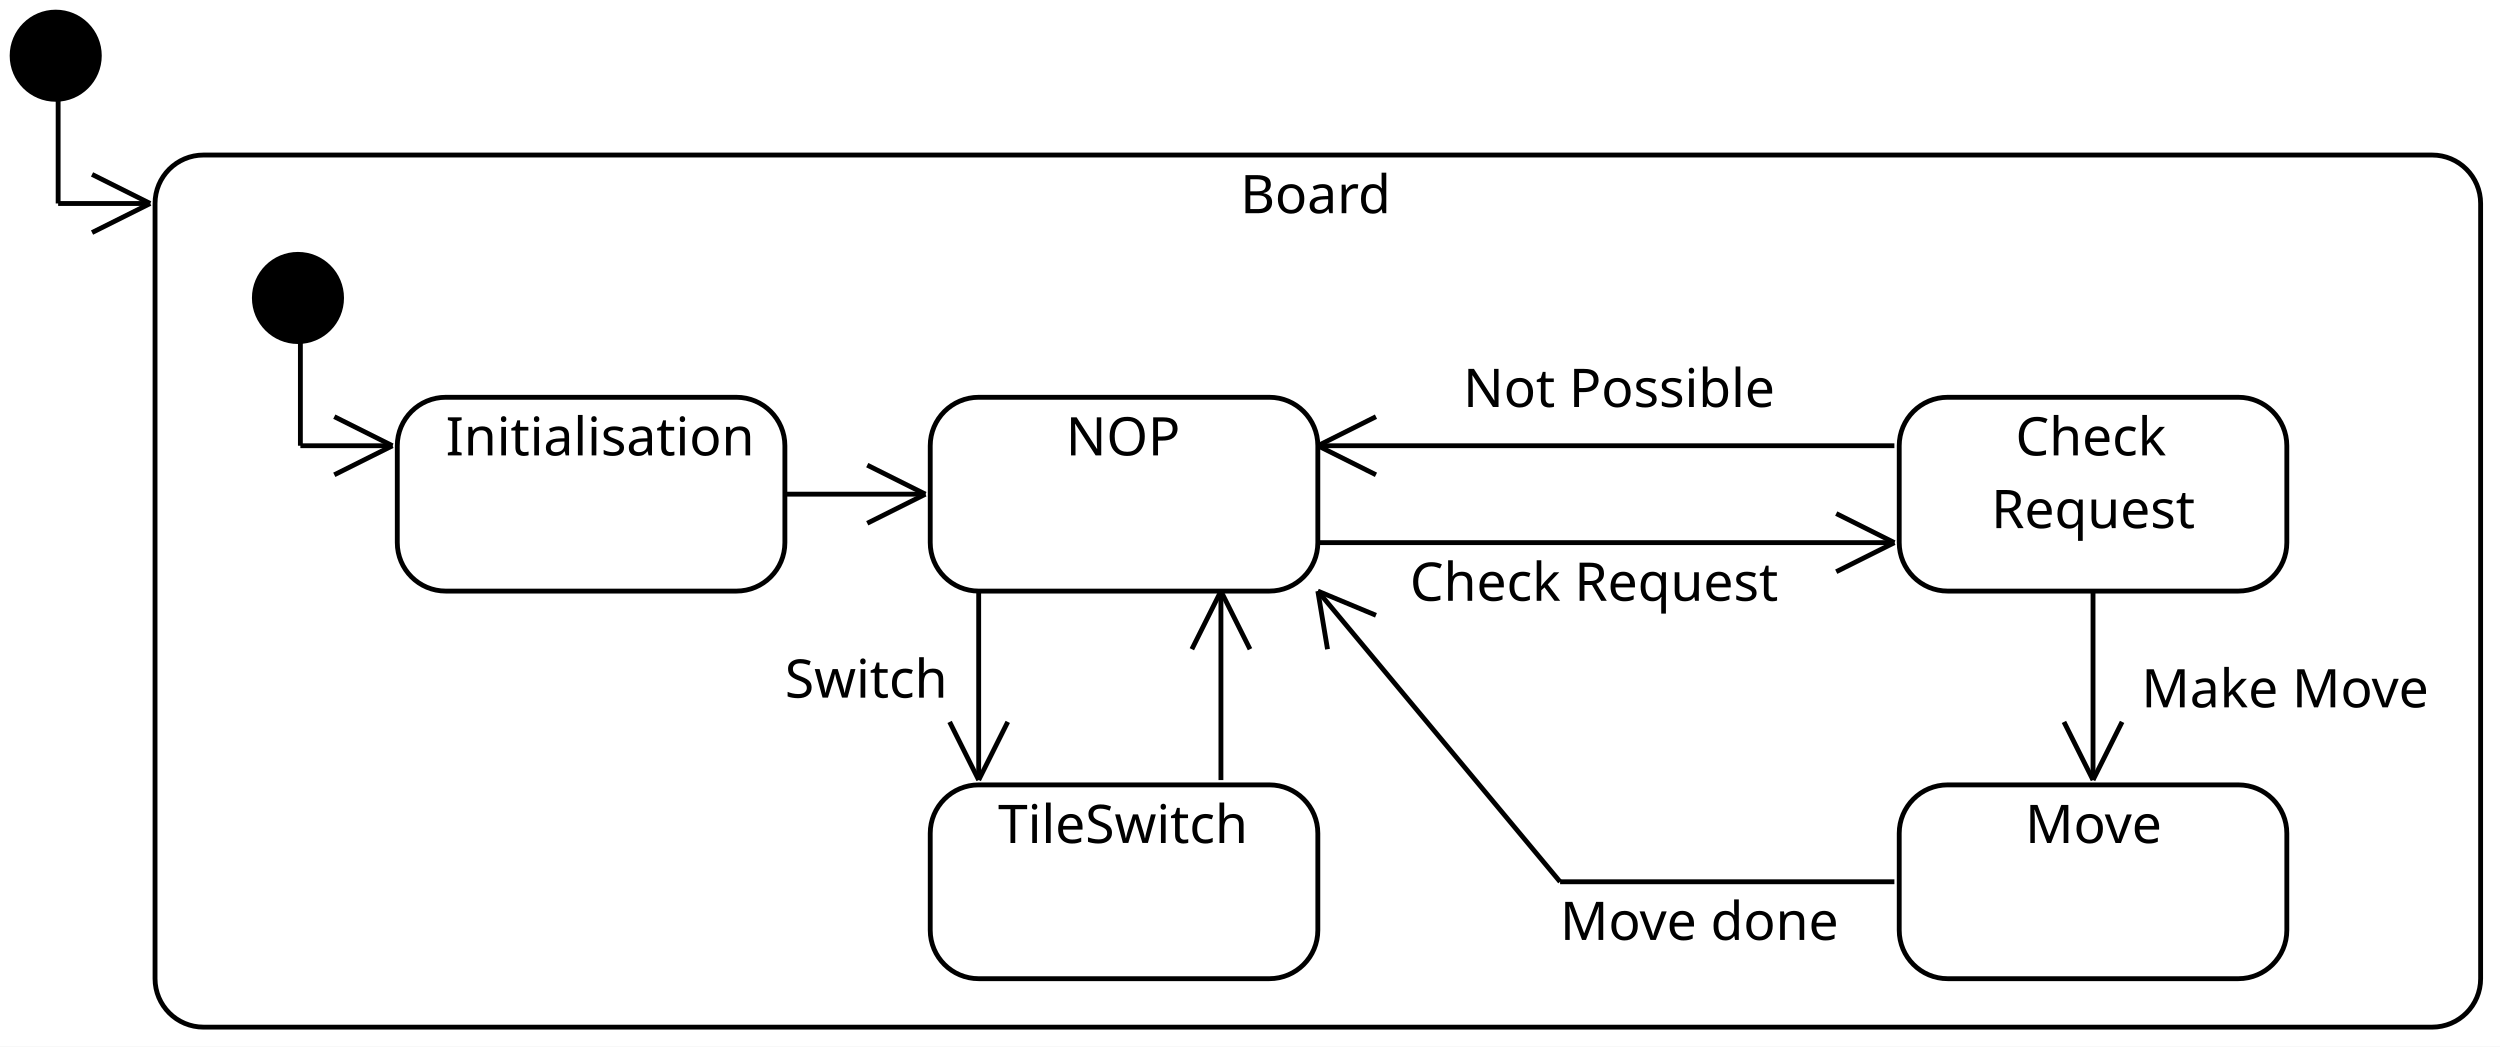
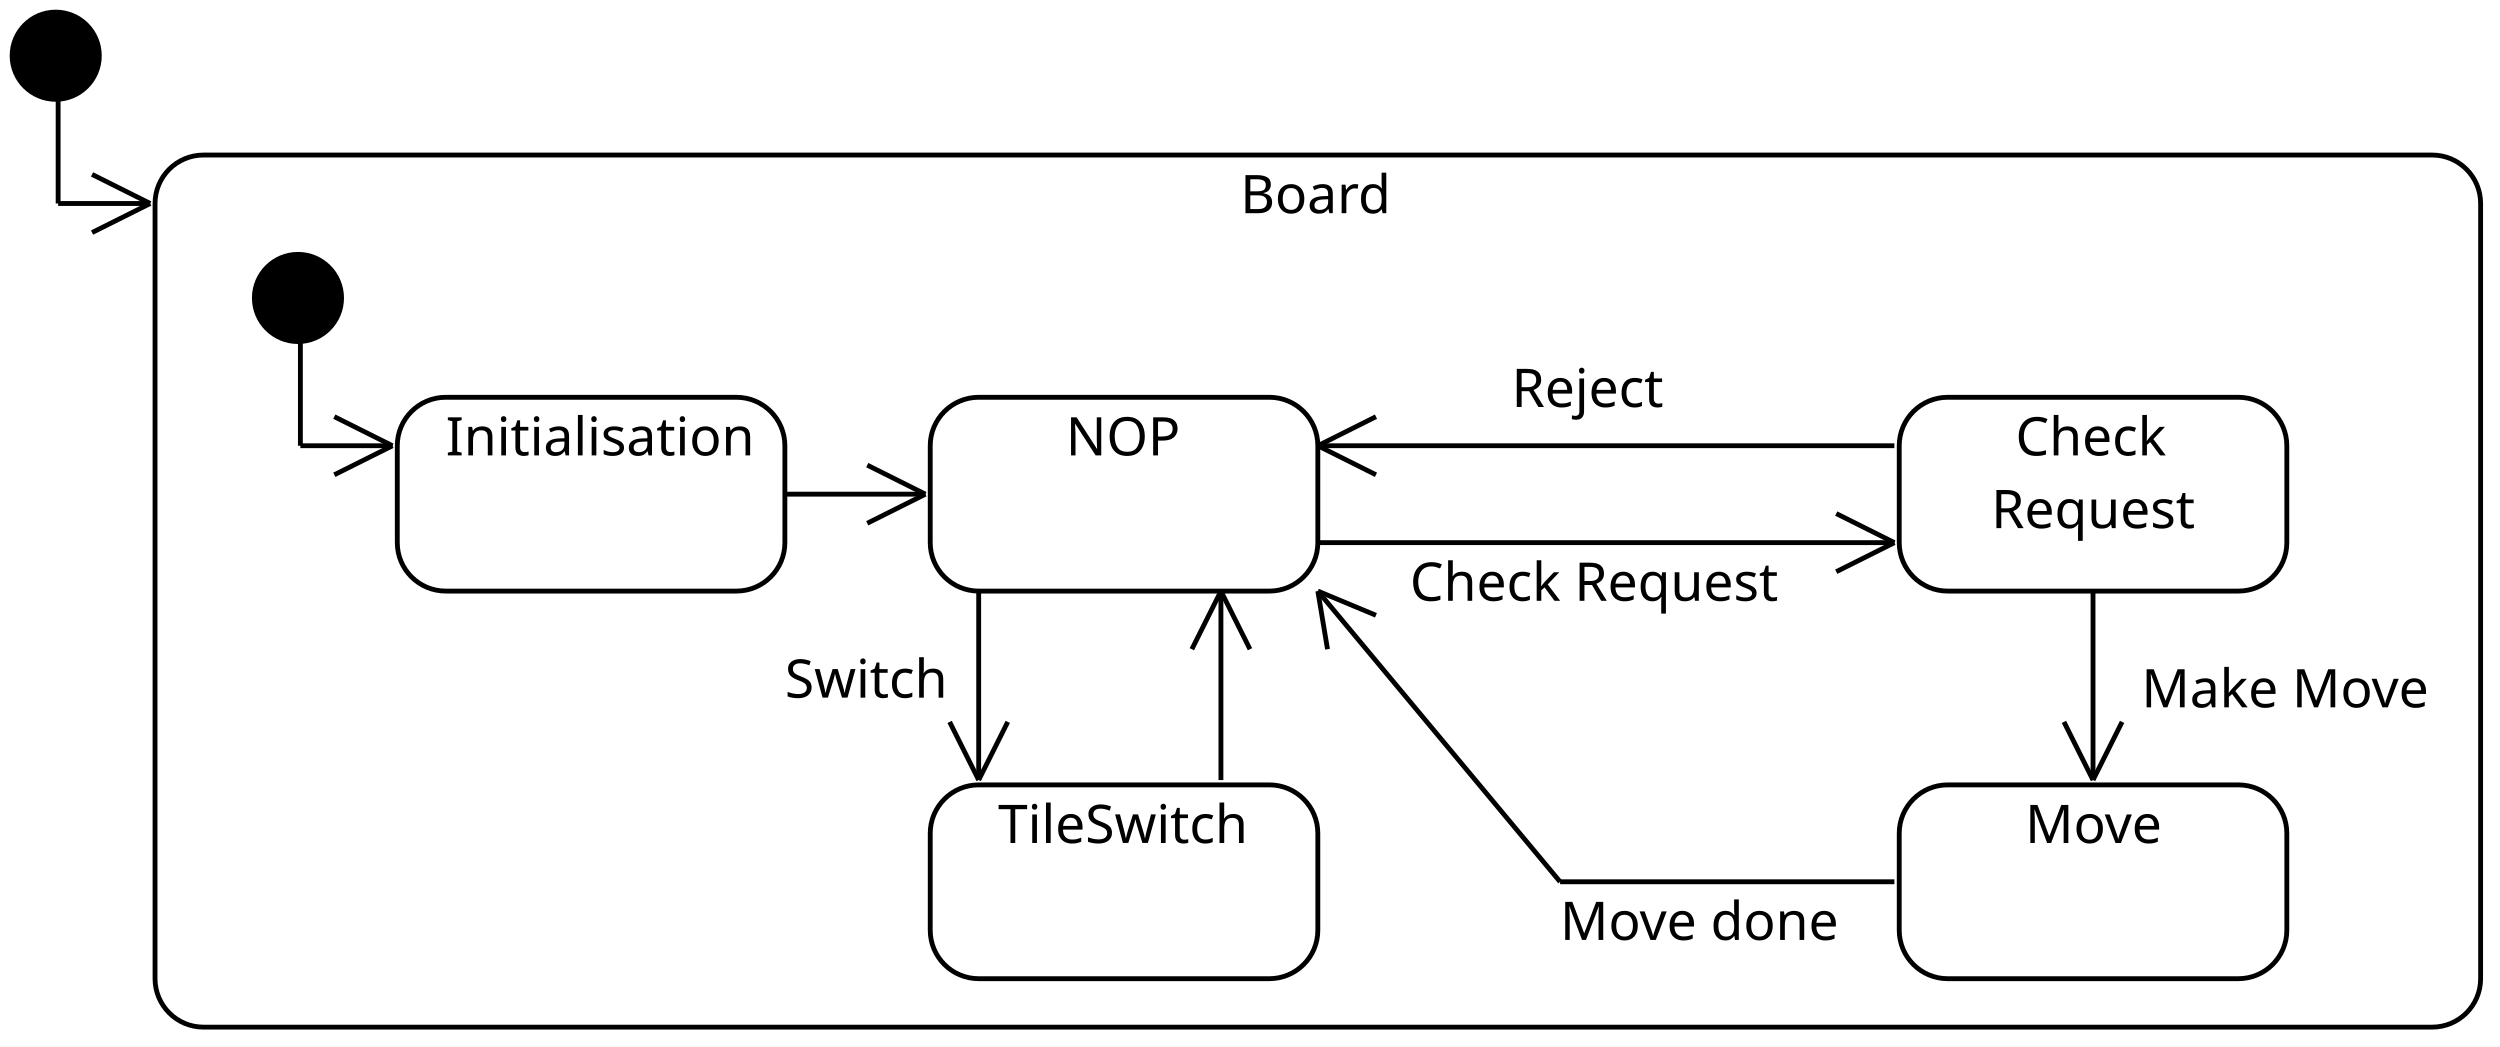
<svg xmlns="http://www.w3.org/2000/svg" fill-opacity="0" color-rendering="auto" color-interpolation="auto" stroke="rgb(0,0,0)" text-rendering="auto" stroke-linecap="square" width="516" stroke-miterlimit="10" stroke-opacity="0" shape-rendering="auto" fill="rgb(0,0,0)" stroke-dasharray="none" font-weight="normal" stroke-width="1" height="216" font-family="'Dialog'" font-style="normal" stroke-linejoin="miter" font-size="12" stroke-dashoffset="0" image-rendering="auto">
  <defs id="genericDefs" />
  <g>
    <defs id="defs1">
      <clipPath clipPathUnits="userSpaceOnUse" id="clipPath1">
-         <path d="M-7 -7 L31 -7 L31 31 L-7 31 L-7 -7 Z" />
+         <path d="M-7 -7 L491 -7 L491 191 L-7 191 L-7 -7 Z" />
      </clipPath>
      <clipPath clipPathUnits="userSpaceOnUse" id="clipPath2">
-         <path d="M-7 -7 L491 -7 L491 191 L-7 191 L-7 -7 Z" />
+         <path d="M-7 -7 L31 -7 L31 31 L-7 31 L-7 -7 Z" />
      </clipPath>
      <clipPath clipPathUnits="userSpaceOnUse" id="clipPath3">
        <path d="M-7 -7 L491 -7 L491 176 L-7 176 L-7 -7 Z" />
      </clipPath>
      <clipPath clipPathUnits="userSpaceOnUse" id="clipPath4">
        <path d="M-7 -7 L91 -7 L91 51 L-7 51 L-7 -7 Z" />
      </clipPath>
      <clipPath clipPathUnits="userSpaceOnUse" id="clipPath5">
        <path d="M-80 -15 L160 -15 L160 30 L-80 30 L-80 -15 Z" />
      </clipPath>
      <clipPath clipPathUnits="userSpaceOnUse" id="clipPath6">
        <path d="M-80 -30 L160 -30 L160 60 L-80 60 L-80 -30 Z" />
      </clipPath>
      <clipPath clipPathUnits="userSpaceOnUse" id="clipPath7">
        <path d="M-480 -15 L960 -15 L960 30 L-480 30 L-480 -15 Z" />
      </clipPath>
      <clipPath clipPathUnits="userSpaceOnUse" id="clipPath8">
        <path d="M0 0 L123 0 L123 126 L0 126 L0 0 Z" />
      </clipPath>
      <clipPath clipPathUnits="userSpaceOnUse" id="clipPath9">
        <path d="M0 0 L133 0 L133 104 L0 104 L0 0 Z" />
      </clipPath>
      <clipPath clipPathUnits="userSpaceOnUse" id="clipPath10">
        <path d="M0 0 L223 0 L223 104 L0 104 L0 0 Z" />
      </clipPath>
      <clipPath clipPathUnits="userSpaceOnUse" id="clipPath11">
        <path d="M0 0 L104 0 L104 143 L0 143 L0 0 Z" />
      </clipPath>
      <clipPath clipPathUnits="userSpaceOnUse" id="clipPath12">
        <path d="M0 0 L223 0 L223 164 L0 164 L0 0 Z" />
      </clipPath>
      <clipPath clipPathUnits="userSpaceOnUse" id="clipPath13">
        <path d="M-74 -15 L148 -15 L148 30 L-74 30 L-74 -15 Z" />
      </clipPath>
      <clipPath clipPathUnits="userSpaceOnUse" id="clipPath14">
        <path d="M-77 -15 L154 -15 L154 30 L-77 30 L-77 -15 Z" />
      </clipPath>
      <clipPath clipPathUnits="userSpaceOnUse" id="clipPath15">
-         <path d="M-82 -16 L164 -16 L164 32 L-82 32 L-82 -16 Z" />
+         <path d="M-52 -16 L104 -16 L104 32 L-52 32 L-52 -16 Z" />
      </clipPath>
      <clipPath clipPathUnits="userSpaceOnUse" id="clipPath16">
        <path d="M-52 -15 L104 -15 L104 30 L-52 30 L-52 -15 Z" />
      </clipPath>
      <clipPath clipPathUnits="userSpaceOnUse" id="clipPath17">
        <path d="M-95 -15 L190 -15 L190 30 L-95 30 L-95 -15 Z" />
      </clipPath>
    </defs>
    <g fill="white" text-rendering="geometricPrecision" fill-opacity="1" stroke-opacity="1" stroke="white">
      <rect x="0" width="516" height="216" y="0" stroke="none" />
    </g>
+     <g font-size="11" stroke-linecap="butt" transform="translate(32,32)" fill-opacity="1" fill="black" text-rendering="geometricPrecision" font-family="sans-serif" stroke-linejoin="round" stroke="black" stroke-opacity="1" stroke-miterlimit="0">
+       <rect x="0" y="0" clip-path="url(#clipPath1)" fill="none" width="480" rx="10" ry="10" height="180" />
+     </g>
    <g font-size="11" transform="translate(2,2)" fill-opacity="1" fill="black" text-rendering="geometricPrecision" font-family="sans-serif" stroke="black" stroke-opacity="1">
-       <circle r="9.5" clip-path="url(#clipPath1)" cx="9.5" cy="9.5" stroke="none" />
-     </g>
-     <g font-size="11" stroke-linecap="butt" transform="translate(32,32)" fill-opacity="1" fill="black" text-rendering="geometricPrecision" font-family="sans-serif" stroke-linejoin="round" stroke="black" stroke-opacity="1" stroke-miterlimit="0">
-       <rect x="0" y="0" clip-path="url(#clipPath2)" fill="none" width="480" rx="10" ry="10" height="180" />
+       <circle r="9.5" clip-path="url(#clipPath2)" cx="9.5" cy="9.5" stroke="none" />
    </g>
    <g font-size="11" stroke-linecap="butt" transform="translate(82,82)" fill-opacity="1" fill="black" text-rendering="geometricPrecision" font-family="sans-serif" stroke-linejoin="round" stroke="black" stroke-opacity="1" stroke-miterlimit="0">
      <rect x="0" y="0" clip-path="url(#clipPath4)" fill="none" width="80" rx="10" ry="10" height="40" />
    </g>
    <g font-size="11" transform="translate(52,52)" fill-opacity="1" fill="black" text-rendering="geometricPrecision" font-family="sans-serif" stroke="black" stroke-opacity="1">
-       <circle r="9.5" clip-path="url(#clipPath1)" cx="9.5" cy="9.5" stroke="none" />
+       <circle r="9.5" clip-path="url(#clipPath2)" cx="9.5" cy="9.5" stroke="none" />
    </g>
    <g font-size="11" stroke-linecap="butt" transform="translate(192,82)" fill-opacity="1" fill="black" text-rendering="geometricPrecision" font-family="sans-serif" stroke-linejoin="round" stroke="black" stroke-opacity="1" stroke-miterlimit="0">
      <rect x="0" y="0" clip-path="url(#clipPath4)" fill="none" width="80" rx="10" ry="10" height="40" />
    </g>
    <g font-size="11" stroke-linecap="butt" transform="translate(392,82)" fill-opacity="1" fill="black" text-rendering="geometricPrecision" font-family="sans-serif" stroke-linejoin="round" stroke="black" stroke-opacity="1" stroke-miterlimit="0">
      <rect x="0" y="0" clip-path="url(#clipPath4)" fill="none" width="80" rx="10" ry="10" height="40" />
    </g>
    <g font-size="11" stroke-linecap="butt" transform="translate(192,162)" fill-opacity="1" fill="black" text-rendering="geometricPrecision" font-family="sans-serif" stroke-linejoin="round" stroke="black" stroke-opacity="1" stroke-miterlimit="0">
      <rect x="0" y="0" clip-path="url(#clipPath4)" fill="none" width="80" rx="10" ry="10" height="40" />
    </g>
    <g font-size="11" stroke-linecap="butt" transform="translate(392,162)" fill-opacity="1" fill="black" text-rendering="geometricPrecision" font-family="sans-serif" stroke-linejoin="round" stroke="black" stroke-opacity="1" stroke-miterlimit="0">
      <rect x="0" y="0" clip-path="url(#clipPath4)" fill="none" width="80" rx="10" ry="10" height="40" />
    </g>
    <g font-size="11" transform="translate(392,162)" fill-opacity="1" fill="black" text-rendering="geometricPrecision" font-family="sans-serif" stroke="black" stroke-opacity="1">
      <text x="26" xml:space="preserve" y="12" clip-path="url(#clipPath5)" stroke="none">Move</text>
    </g>
    <g font-size="11" transform="translate(192,162)" fill-opacity="1" fill="black" text-rendering="geometricPrecision" font-family="sans-serif" stroke="black" stroke-opacity="1">
      <text x="14" xml:space="preserve" y="12" clip-path="url(#clipPath5)" stroke="none">TileSwitch</text>
    </g>
    <g font-size="11" transform="translate(392,82)" fill-opacity="1" fill="black" text-rendering="geometricPrecision" font-family="sans-serif" stroke="black" stroke-opacity="1">
      <text x="24" xml:space="preserve" y="12" clip-path="url(#clipPath6)" stroke="none">Check</text>
      <text x="19" xml:space="preserve" y="27" clip-path="url(#clipPath6)" stroke="none">Request</text>
    </g>
    <g font-size="11" transform="translate(192,82)" fill-opacity="1" fill="black" text-rendering="geometricPrecision" font-family="sans-serif" stroke="black" stroke-opacity="1">
      <text x="28" xml:space="preserve" y="12" clip-path="url(#clipPath5)" stroke="none">NOP</text>
    </g>
    <g font-size="11" transform="translate(82,82)" fill-opacity="1" fill="black" text-rendering="geometricPrecision" font-family="sans-serif" stroke="black" stroke-opacity="1">
      <text x="10" xml:space="preserve" y="12" clip-path="url(#clipPath5)" stroke="none">Initialisation</text>
    </g>
    <g font-size="11" transform="translate(32,32)" fill-opacity="1" fill="black" text-rendering="geometricPrecision" font-family="sans-serif" stroke="black" stroke-opacity="1">
      <text x="224" xml:space="preserve" y="12" clip-path="url(#clipPath7)" stroke="none">Board</text>
    </g>
    <g font-size="11" stroke-linecap="butt" transform="translate(-38,-30)" fill-opacity="1" fill="black" text-rendering="geometricPrecision" font-family="sans-serif" stroke-linejoin="round" stroke="black" stroke-opacity="1">
      <line y2="72" fill="none" x1="50" clip-path="url(#clipPath8)" x2="50" y1="50" />
      <line y2="72" fill="none" x1="50" clip-path="url(#clipPath8)" x2="69" y1="72" />
      <line y2="66" fill="none" x1="69" clip-path="url(#clipPath8)" x2="57" y1="72" />
      <line y2="78" fill="none" x1="69" clip-path="url(#clipPath8)" x2="57" y1="72" />
    </g>
    <g font-size="11" stroke-linecap="butt" transform="translate(12,20)" fill-opacity="1" fill="black" text-rendering="geometricPrecision" font-family="sans-serif" stroke-linejoin="round" stroke="black" stroke-opacity="1">
      <line y2="72" fill="none" x1="50" clip-path="url(#clipPath8)" x2="50" y1="50" />
      <line y2="72" fill="none" x1="50" clip-path="url(#clipPath8)" x2="69" y1="72" />
      <line y2="66" fill="none" x1="69" clip-path="url(#clipPath8)" x2="57" y1="72" />
      <line y2="78" fill="none" x1="69" clip-path="url(#clipPath8)" x2="57" y1="72" />
    </g>
    <g font-size="11" stroke-linecap="butt" transform="translate(112,52)" fill-opacity="1" fill="black" text-rendering="geometricPrecision" font-family="sans-serif" stroke-linejoin="round" stroke="black" stroke-opacity="1">
      <line y2="50" fill="none" x1="50" clip-path="url(#clipPath9)" x2="79" y1="50" />
      <line y2="44" fill="none" x1="79" clip-path="url(#clipPath9)" x2="67" y1="50" />
      <line y2="56" fill="none" x1="79" clip-path="url(#clipPath9)" x2="67" y1="50" />
    </g>
    <g font-size="11" stroke-linecap="butt" transform="translate(222,62)" fill-opacity="1" fill="black" text-rendering="geometricPrecision" font-family="sans-serif" stroke-linejoin="round" stroke="black" stroke-opacity="1">
      <line y2="50" fill="none" x1="50" clip-path="url(#clipPath10)" x2="169" y1="50" />
      <line y2="44" fill="none" x1="169" clip-path="url(#clipPath10)" x2="157" y1="50" />
      <line y2="56" fill="none" x1="169" clip-path="url(#clipPath10)" x2="157" y1="50" />
    </g>
    <g font-size="11" stroke-linecap="butt" transform="translate(152,72)" fill-opacity="1" fill="black" text-rendering="geometricPrecision" font-family="sans-serif" stroke-linejoin="round" stroke="black" stroke-opacity="1">
      <line y2="89" fill="none" x1="50" clip-path="url(#clipPath11)" x2="50" y1="50" />
      <line y2="77" fill="none" x1="50" clip-path="url(#clipPath11)" x2="56" y1="89" />
      <line y2="77" fill="none" x1="50" clip-path="url(#clipPath11)" x2="44" y1="89" />
    </g>
    <g font-size="11" stroke-linecap="butt" transform="translate(202,72)" fill-opacity="1" fill="black" text-rendering="geometricPrecision" font-family="sans-serif" stroke-linejoin="round" stroke="black" stroke-opacity="1">
      <line y2="50" fill="none" x1="50" clip-path="url(#clipPath11)" x2="50" y1="89" />
      <line y2="62" fill="none" x1="50" clip-path="url(#clipPath11)" x2="44" y1="50" />
      <line y2="62" fill="none" x1="50" clip-path="url(#clipPath11)" x2="56" y1="50" />
    </g>
    <g font-size="11" stroke-linecap="butt" transform="translate(222,42)" fill-opacity="1" fill="black" text-rendering="geometricPrecision" font-family="sans-serif" stroke-linejoin="round" stroke="black" stroke-opacity="1">
      <line y2="50" fill="none" x1="169" clip-path="url(#clipPath10)" x2="50" y1="50" />
      <line y2="56" fill="none" x1="50" clip-path="url(#clipPath10)" x2="62" y1="50" />
      <line y2="44" fill="none" x1="50" clip-path="url(#clipPath10)" x2="62" y1="50" />
    </g>
    <g font-size="11" stroke-linecap="butt" transform="translate(382,72)" fill-opacity="1" fill="black" text-rendering="geometricPrecision" font-family="sans-serif" stroke-linejoin="round" stroke="black" stroke-opacity="1">
      <line y2="89" fill="none" x1="50" clip-path="url(#clipPath11)" x2="50" y1="50" />
      <line y2="77" fill="none" x1="50" clip-path="url(#clipPath11)" x2="56" y1="89" />
      <line y2="77" fill="none" x1="50" clip-path="url(#clipPath11)" x2="44" y1="89" />
    </g>
    <g font-size="11" stroke-linecap="butt" transform="translate(222,72)" fill-opacity="1" fill="black" text-rendering="geometricPrecision" font-family="sans-serif" stroke-linejoin="round" stroke="black" stroke-opacity="1">
      <line y2="110" fill="none" x1="169" clip-path="url(#clipPath12)" x2="100" y1="110" />
      <line y2="50" fill="none" x1="100" clip-path="url(#clipPath12)" x2="50" y1="110" />
      <line y2="62" fill="none" x1="50" clip-path="url(#clipPath12)" x2="52" y1="50" />
      <line y2="55" fill="none" x1="50" clip-path="url(#clipPath12)" x2="62" y1="50" />
    </g>
    <g font-size="11" transform="translate(312,182)" fill-opacity="1" fill="black" text-rendering="geometricPrecision" font-family="sans-serif" stroke="black" stroke-opacity="1">
      <text x="10" xml:space="preserve" y="12" clip-path="url(#clipPath13)" stroke="none">Move done</text>
    </g>
    <g font-size="11" transform="translate(432,134)" fill-opacity="1" fill="black" text-rendering="geometricPrecision" font-family="sans-serif" stroke="black" stroke-opacity="1">
      <text x="10" xml:space="preserve" y="12" clip-path="url(#clipPath14)" stroke="none">Make Move</text>
    </g>
-     <g font-size="11" transform="translate(292,72)" fill-opacity="1" fill="black" text-rendering="geometricPrecision" font-family="sans-serif" stroke="black" stroke-opacity="1">
-       <text x="10" xml:space="preserve" y="12" clip-path="url(#clipPath15)" stroke="none">Not Possible</text>
+     <g font-size="11" transform="translate(302,72)" fill-opacity="1" fill="black" text-rendering="geometricPrecision" font-family="sans-serif" stroke="black" stroke-opacity="1">
+       <text x="10" xml:space="preserve" y="12" clip-path="url(#clipPath15)" stroke="none">Reject</text>
    </g>
    <g font-size="11" transform="translate(152,132)" fill-opacity="1" fill="black" text-rendering="geometricPrecision" font-family="sans-serif" stroke="black" stroke-opacity="1">
      <text x="10" xml:space="preserve" y="12" clip-path="url(#clipPath16)" stroke="none">Switch</text>
    </g>
    <g font-size="11" transform="translate(281,112)" fill-opacity="1" fill="black" text-rendering="geometricPrecision" font-family="sans-serif" stroke="black" stroke-opacity="1">
      <text x="10" xml:space="preserve" y="12" clip-path="url(#clipPath17)" stroke="none">Check Request</text>
    </g>
-     <g fill="rgb(120,120,120)" text-rendering="geometricPrecision" fill-opacity="1" font-size="10" stroke-opacity="1" stroke="rgb(120,120,120)" />
+     <g font-size="10" transform="rotate(-45) translate(-153.1329,0)" fill-opacity="1" fill="rgb(120,120,120)" text-rendering="geometricPrecision" stroke="rgb(120,120,120)" stroke-opacity="1" />
  </g>
</svg>
